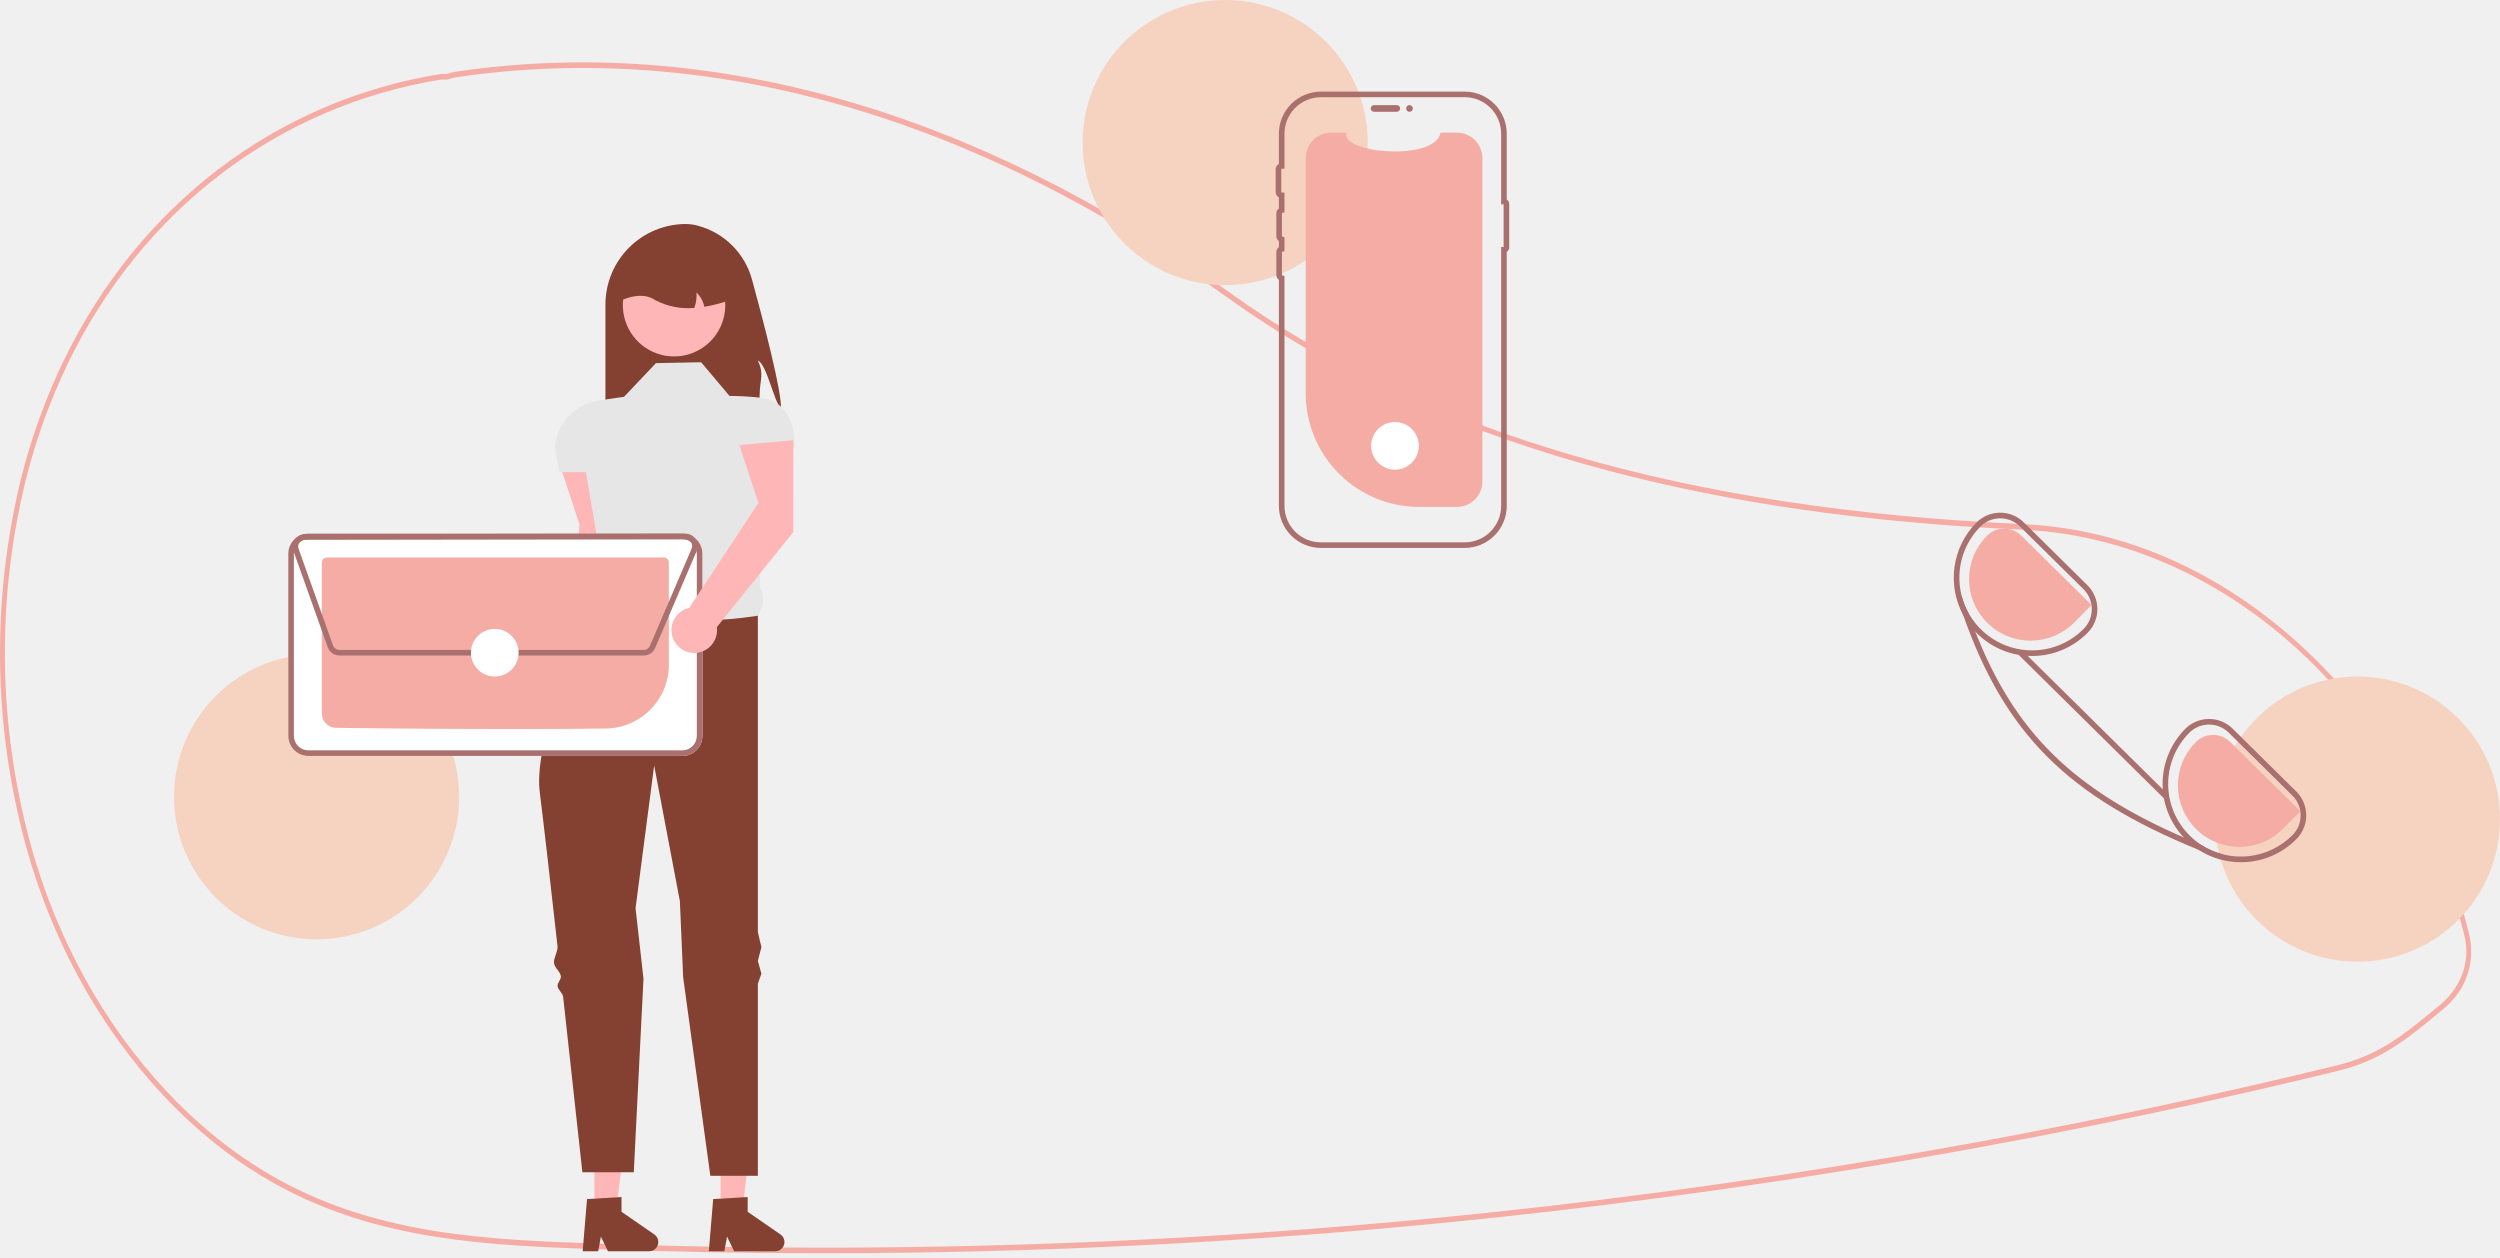
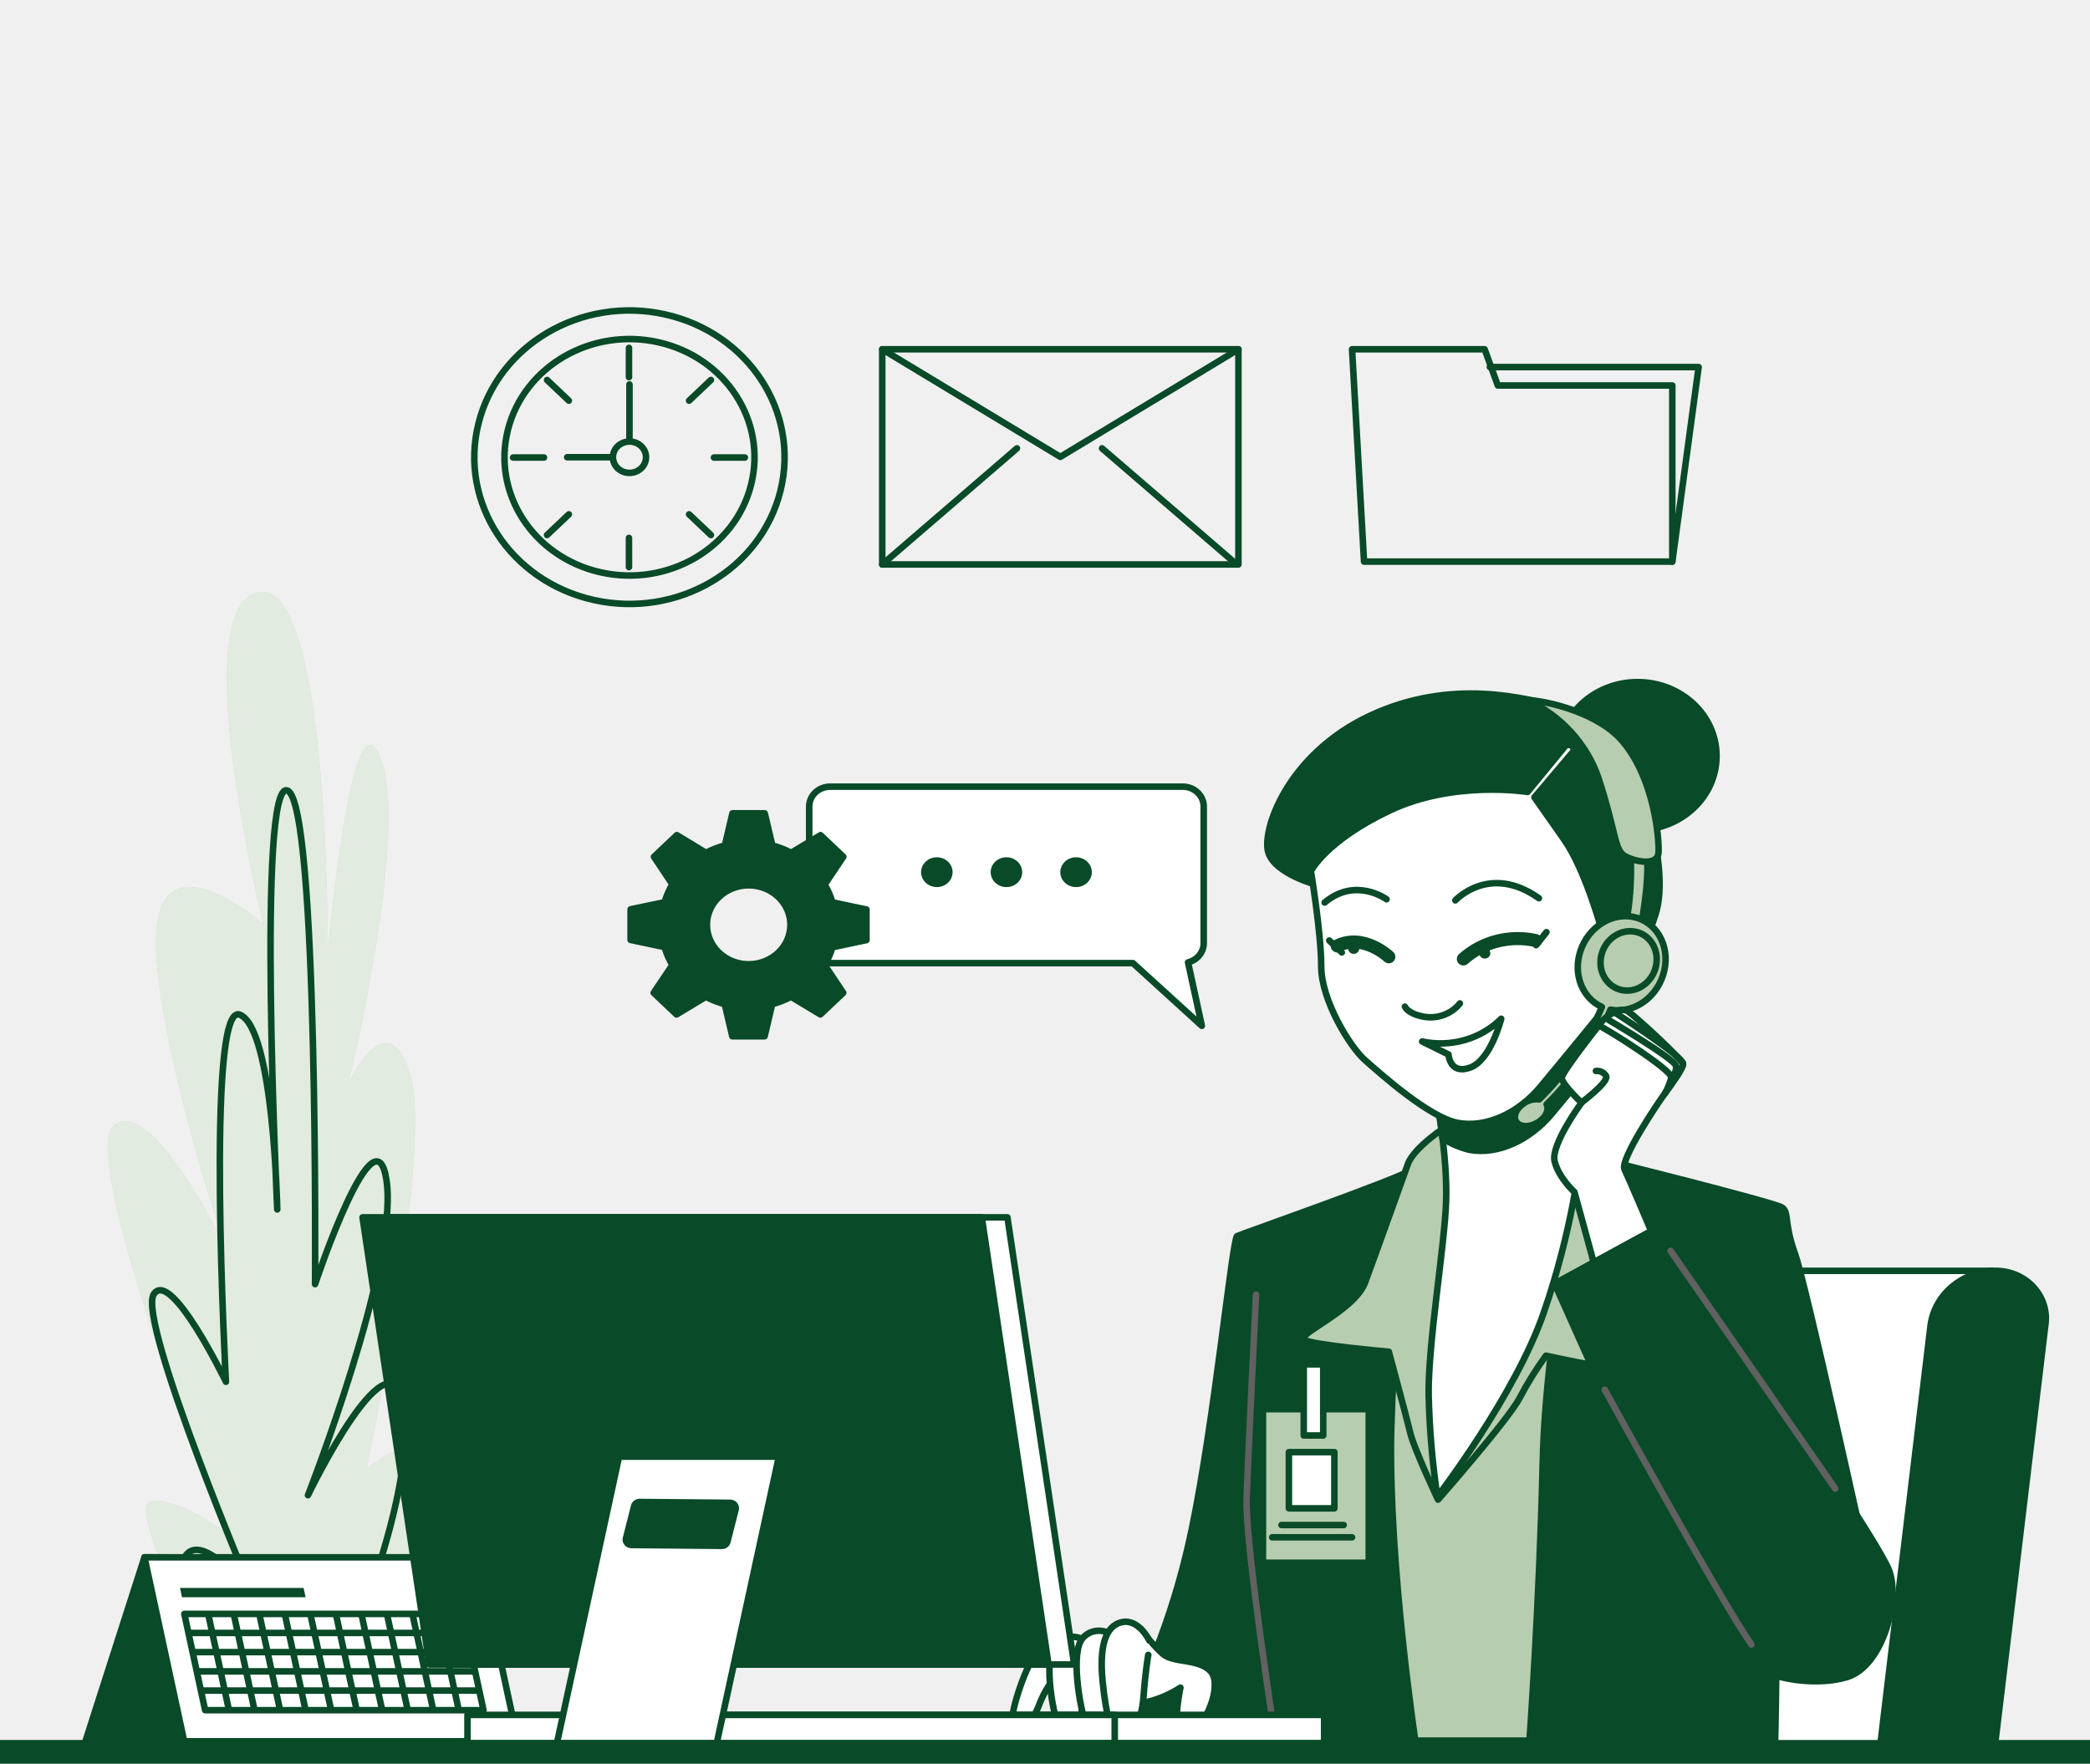
- <svg xmlns="http://www.w3.org/2000/svg" width="320" height="161" viewBox="0 0 320 161" fill="none">
-   <g clip-path="url(#clip0_1_7)">
-     <path d="M105.382 160.414C95.727 160.414 86.085 160.241 76.458 159.896C62.703 159.402 48.479 158.891 35.258 151.558C26.01 146.429 17.819 138.2 11.571 127.76C7.395 120.684 4.333 113.008 2.493 105C-0.94 90.421 -0.823 75.231 2.834 60.707C4.115 55.727 5.882 50.885 8.109 46.25C17.75 26.284 35.335 12.882 56.355 9.48C56.529 9.457 56.704 9.454 56.879 9.469C56.973 9.474 57.067 9.479 57.163 9.475L57.287 9.436C57.604 9.326 57.93 9.242 58.261 9.186C90.679 4.36 124.95 14.125 157.366 37.425C182.43 55.443 215.647 65.145 258.915 67.086L259.529 67.118C271.574 67.81 283.225 72.776 293.224 81.479C303.093 90.07 310.503 101.531 314.653 114.624C315.163 116.22 315.63 117.882 316.043 119.563C316.426 121.124 316.399 122.759 315.964 124.307C315.529 125.856 314.7 127.265 313.559 128.398V128.401L313.451 128.512C313.192 128.77 312.919 129.017 312.64 129.247L312.312 129.518C309.547 131.796 307.363 133.595 304.749 134.992C303.005 135.918 301.151 136.618 299.231 137.076C288.687 139.646 277.98 142.029 267.406 144.16C246.872 148.3 225.796 151.716 204.765 154.311C171.793 158.377 138.603 160.415 105.382 160.414ZM56.633 10.176C56.568 10.175 56.504 10.18 56.44 10.189C35.616 13.56 18.198 26.83 8.652 46.598C6.447 51.187 4.698 55.981 3.429 60.911C-0.195 75.307 -0.31 90.362 3.092 104.812C4.915 112.743 7.947 120.346 12.083 127.354C18.269 137.692 26.376 145.838 35.528 150.913C48.63 158.18 62.787 158.689 76.478 159.18C119.298 160.71 162.173 158.844 204.698 153.6C225.716 151.006 246.778 147.592 267.299 143.455C277.866 141.326 288.566 138.944 299.102 136.375C300.976 135.929 302.786 135.247 304.487 134.343C307.048 132.974 309.211 131.192 311.95 128.936L312.278 128.666C312.518 128.467 312.753 128.256 312.979 128.035L313.043 127.968C315.294 125.699 316.169 122.707 315.444 119.757V119.757C315.037 118.094 314.574 116.45 314.069 114.87C305.592 88.123 283.662 69.221 259.499 67.833L258.888 67.801C239.124 66.914 221.829 64.457 206.017 60.29C187.141 55.315 170.661 47.826 157.037 38.032C124.744 14.821 90.617 5.093 58.34 9.896C58.038 9.948 57.742 10.025 57.453 10.126L57.23 10.188C57.103 10.194 56.977 10.192 56.85 10.184C56.776 10.18 56.703 10.176 56.633 10.176Z" fill="#F5ACA4" />
-     <path d="M99.955 52.265C99.061 51.407 98.147 46.625 97.005 46.139C97.859 48.025 97.239 48.524 97.235 50.593C97.245 51.768 97.108 52.939 96.826 54.08H77.494V38.993C77.494 37.637 77.761 36.295 78.28 35.042C78.799 33.79 79.559 32.652 80.517 31.693C81.476 30.735 82.614 29.974 83.867 29.455C85.119 28.937 86.461 28.67 87.817 28.67C88.334 28.68 88.849 28.755 89.347 28.894C91.009 29.342 92.523 30.22 93.739 31.439C94.954 32.657 95.828 34.174 96.272 35.837C97.745 41.224 100.089 50.191 99.955 52.265Z" fill="#844031" />
-     <path d="M78.629 70.825L78.638 59.065L71.725 59.683L74.165 67.1L73.023 85.742C72.469 85.867 71.964 86.149 71.568 86.556C71.172 86.963 70.903 87.476 70.794 88.033C70.684 88.59 70.74 89.166 70.952 89.692C71.165 90.218 71.526 90.671 71.992 90.996C72.458 91.32 73.008 91.502 73.575 91.519C74.142 91.536 74.702 91.388 75.187 91.092C75.671 90.797 76.059 90.367 76.303 89.854C76.548 89.342 76.638 88.77 76.562 88.207L78.629 70.825Z" fill="#FFB6B6" />
-     <path d="M92.232 154.86L95.025 154.859L96.354 144.088H92.232L92.232 154.86Z" fill="#FFB6B6" />
-     <path d="M91.287 153.482L95.701 153.219V155.11L99.898 158.009C100.106 158.152 100.262 158.358 100.344 158.596C100.426 158.834 100.43 159.092 100.355 159.333C100.28 159.573 100.13 159.783 99.927 159.933C99.724 160.082 99.479 160.162 99.227 160.162H93.971L93.065 158.292L92.712 160.162H90.73L91.287 153.482Z" fill="#844031" />
-     <path d="M76.084 154.86L78.877 154.859L80.206 144.088H76.084L76.084 154.86Z" fill="#FFB6B6" />
-     <path d="M75.139 153.482L79.553 153.219V155.11L83.751 158.009C83.958 158.152 84.114 158.358 84.196 158.596C84.278 158.834 84.282 159.092 84.207 159.333C84.132 159.573 83.983 159.783 83.779 159.933C83.577 160.082 83.331 160.162 83.079 160.162H77.823L76.918 158.292L76.564 160.162H74.582L75.139 153.482Z" fill="#844031" />
-     <path d="M89.745 46.366L83.96 46.48L79.876 50.79L76.602 51.27C75.121 51.488 73.76 52.207 72.745 53.307C71.731 54.408 71.124 55.823 71.028 57.317L71.595 60.432H74.999L76.967 71.992C76.202 73.942 76.15 75.482 77.721 76.087L82.599 85.275L97.005 78.809C97.736 77.553 97.97 76.292 97.223 75.065L98.253 57.37H101.716C101.716 54.06 100.597 51.27 97.308 50.902C96.002 50.76 94.689 50.685 93.375 50.677L89.745 46.366Z" fill="#E6E6E6" />
-     <path d="M97.005 78.809C97.005 78.809 82.939 81.305 77.721 76.087C77.721 76.087 77.191 76.986 76.393 78.478C76.163 78.907 75.72 79.197 75.452 79.717C75.209 80.189 74.583 80.77 74.318 81.305C74.105 81.736 74.447 82.299 74.225 82.765C71.552 88.37 68.43 96.276 69.1 101.497C69.531 104.864 70.423 112.698 71.362 121.113C71.435 121.77 70.841 122.615 70.915 123.277C70.984 123.902 71.722 124.345 71.791 124.971C71.837 125.387 71.322 125.811 71.368 126.227C71.419 126.682 72.031 127.129 72.081 127.583C73.367 139.201 74.545 150.049 74.545 150.049H81.124L82.365 125.275L81.351 116.244L83.733 97.981L87.023 115.337L87.446 125.105L90.923 150.502H97.005V125.916L97.459 124.638L97.005 123L97.459 121.235L97.005 119.313V78.809Z" fill="#844031" />
-     <path d="M91.521 43.011C90.625 44.202 89.35 45.051 87.906 45.42C86.463 45.79 84.936 45.656 83.579 45.042C82.221 44.428 81.113 43.369 80.438 42.041C79.762 40.713 79.558 39.195 79.861 37.736C80.163 36.277 80.954 34.964 82.102 34.014C83.25 33.065 84.687 32.534 86.177 32.51C87.667 32.486 89.121 32.971 90.299 33.883C91.476 34.796 92.308 36.082 92.657 37.531C92.676 37.61 92.692 37.688 92.708 37.769C92.892 38.677 92.882 39.614 92.677 40.517C92.472 41.421 92.079 42.271 91.521 43.011Z" fill="#FFB6B6" />
-     <path d="M90.154 39.269C90.015 38.571 89.663 37.933 89.147 37.443C89.197 38.112 89.105 38.784 88.874 39.415C87.15 39.567 85.417 39.224 83.881 38.425C82.724 37.64 81.251 37.709 79.536 38.425C79.536 37.591 79.7 36.765 80.019 35.994C80.339 35.224 80.806 34.523 81.396 33.933C81.986 33.343 82.687 32.875 83.457 32.556C84.228 32.237 85.054 32.073 85.889 32.073H87.023C88.708 32.073 90.323 32.743 91.514 33.934C92.706 35.125 93.375 36.741 93.376 38.425C92.329 38.801 91.25 39.083 90.154 39.269Z" fill="#844031" />
-     <path d="M40.525 120.235C50.605 120.235 58.775 112.064 58.775 101.985C58.775 91.906 50.605 83.735 40.525 83.735C30.446 83.735 22.275 91.906 22.275 101.985C22.275 112.064 30.446 120.235 40.525 120.235Z" fill="#F6D3C1" />
-     <path d="M156.824 36.5C166.903 36.5 175.074 28.329 175.074 18.25C175.074 8.171 166.903 0 156.824 0C146.745 0 138.574 8.171 138.574 18.25C138.574 28.329 146.745 36.5 156.824 36.5Z" fill="#F6D3C1" />
-     <path d="M301.75 123.098C311.829 123.098 320 114.927 320 104.848C320 94.769 311.829 86.598 301.75 86.598C291.671 86.598 283.5 94.769 283.5 104.848C283.5 114.927 291.671 123.098 301.75 123.098Z" fill="#F6D3C1" />
-     <path d="M189.745 20.24V61.623C189.746 62.483 189.406 63.308 188.802 63.919C188.197 64.53 187.376 64.877 186.516 64.886C186.505 64.888 186.493 64.888 186.481 64.888H181.664C177.81 64.888 174.115 63.357 171.389 60.632C168.664 57.907 167.134 54.211 167.134 50.357V20.24C167.134 19.374 167.477 18.544 168.09 17.932C168.702 17.319 169.532 16.975 170.398 16.975H172.35C171.446 19.613 183.717 20.723 184.391 16.975H186.481C187.347 16.976 188.177 17.319 188.789 17.932C189.402 18.544 189.745 19.374 189.745 20.24Z" fill="#F5ACA4" />
-     <path d="M175.452 13.881C175.452 13.768 175.497 13.659 175.578 13.579C175.658 13.498 175.767 13.453 175.88 13.453H178.789C178.903 13.453 179.011 13.499 179.091 13.579C179.171 13.659 179.216 13.768 179.216 13.881C179.216 13.994 179.171 14.103 179.091 14.183C179.011 14.263 178.903 14.309 178.789 14.309H175.88C175.767 14.309 175.658 14.264 175.578 14.183C175.497 14.103 175.452 13.994 175.452 13.881Z" fill="#A9706E" />
-     <path d="M187.48 70.137H169.081C167.654 70.135 166.285 69.568 165.276 68.558C164.267 67.549 163.699 66.18 163.697 64.753V35.825C163.596 35.752 163.514 35.656 163.457 35.546C163.401 35.435 163.371 35.312 163.371 35.188V32.279C163.371 32.154 163.401 32.032 163.457 31.921C163.514 31.81 163.596 31.715 163.697 31.642V30.861C163.596 30.789 163.514 30.693 163.457 30.583C163.401 30.472 163.371 30.349 163.371 30.225V27.316C163.371 27.191 163.401 27.069 163.457 26.958C163.514 26.847 163.596 26.752 163.697 26.679V25.268C163.573 25.201 163.468 25.101 163.396 24.98C163.323 24.858 163.285 24.719 163.286 24.577V21.668C163.285 21.526 163.323 21.387 163.396 21.266C163.468 21.144 163.573 21.044 163.697 20.977V17.11C163.699 15.683 164.267 14.314 165.276 13.305C166.285 12.296 167.654 11.728 169.081 11.726H187.48C188.908 11.728 190.276 12.296 191.286 13.305C192.295 14.314 192.863 15.683 192.864 17.11V25.54C192.961 25.6 193.041 25.685 193.097 25.785C193.152 25.885 193.181 25.997 193.181 26.111V31.659C193.181 31.773 193.152 31.886 193.097 31.986C193.041 32.086 192.961 32.17 192.864 32.231V64.753C192.863 66.18 192.295 67.549 191.286 68.558C190.276 69.568 188.908 70.135 187.48 70.137ZM169.081 12.442C167.844 12.443 166.657 12.935 165.782 13.811C164.907 14.686 164.414 15.873 164.413 17.11V21.586L164.069 21.599C164.051 21.6 164.034 21.607 164.021 21.62C164.009 21.633 164.002 21.65 164.001 21.668V24.577C164.002 24.595 164.009 24.612 164.021 24.625C164.034 24.638 164.051 24.645 164.069 24.646L164.413 24.659V27.182L164.141 27.249C164.126 27.252 164.112 27.261 164.102 27.273C164.093 27.285 164.087 27.3 164.087 27.316V30.225C164.087 30.241 164.093 30.256 164.102 30.268C164.112 30.28 164.126 30.288 164.141 30.292L164.413 30.359V32.145L164.141 32.212C164.126 32.215 164.112 32.224 164.102 32.236C164.093 32.248 164.087 32.263 164.087 32.279V35.188C164.087 35.204 164.093 35.219 164.102 35.231C164.112 35.243 164.126 35.251 164.141 35.255L164.413 35.322V64.753C164.414 65.991 164.907 67.177 165.782 68.052C166.657 68.928 167.844 69.42 169.081 69.421H187.48C188.718 69.42 189.905 68.928 190.78 68.052C191.655 67.177 192.147 65.991 192.149 64.753V31.618H192.466V26.152H192.149V17.11C192.147 15.873 191.655 14.686 190.78 13.811C189.905 12.936 188.718 12.443 187.48 12.442L169.081 12.442Z" fill="#A9706E" />
-     <path d="M180.415 14.309C180.652 14.309 180.843 14.117 180.843 13.881C180.843 13.645 180.652 13.453 180.415 13.453C180.179 13.453 179.987 13.645 179.987 13.881C179.987 14.117 180.179 14.309 180.415 14.309Z" fill="#A9706E" />
-     <path d="M87.342 96.761H39.468C38.788 96.76 38.136 96.489 37.655 96.008C37.175 95.528 36.904 94.876 36.902 94.196V70.869C36.904 70.189 37.174 69.537 37.655 69.057C38.136 68.576 38.787 68.305 39.467 68.303H87.342C88.022 68.305 88.673 68.576 89.154 69.056C89.635 69.537 89.906 70.189 89.907 70.868V94.196C89.906 94.876 89.635 95.527 89.154 96.008C88.674 96.489 88.022 96.76 87.342 96.761Z" fill="white" />
-     <path d="M87.342 96.761H39.468C38.788 96.76 38.136 96.489 37.655 96.008C37.175 95.528 36.904 94.876 36.902 94.196V70.869C36.904 70.189 37.174 69.537 37.655 69.057C38.136 68.576 38.787 68.305 39.467 68.303H87.342C88.022 68.305 88.673 68.576 89.154 69.056C89.635 69.537 89.906 70.189 89.907 70.868V94.196C89.906 94.876 89.635 95.527 89.154 96.008C88.674 96.489 88.022 96.76 87.342 96.761ZM39.468 69.019C38.977 69.02 38.507 69.216 38.161 69.562C37.814 69.909 37.619 70.379 37.617 70.869V94.196C37.619 94.686 37.814 95.156 38.161 95.502C38.508 95.849 38.978 96.044 39.468 96.046H87.341C87.832 96.044 88.302 95.849 88.648 95.502C88.995 95.156 89.191 94.686 89.192 94.195V70.869C89.19 70.379 88.995 69.909 88.648 69.562C88.302 69.216 87.832 69.02 87.341 69.019L39.468 69.019Z" fill="#A9706E" />
-     <path d="M65.971 93.314C56.529 93.314 46.683 93.224 43.01 93.165C42.527 93.155 42.066 92.957 41.727 92.612C41.389 92.268 41.198 91.804 41.196 91.321V72.011C41.196 71.838 41.265 71.672 41.387 71.549C41.509 71.427 41.675 71.358 41.848 71.357H84.96C85.133 71.357 85.299 71.426 85.421 71.548C85.544 71.67 85.613 71.836 85.613 72.009V85.111C85.605 87.249 84.759 89.299 83.257 90.821C81.755 92.344 79.716 93.216 77.577 93.252C74.154 93.297 70.1 93.314 65.971 93.314Z" fill="#F5ACA4" />
-     <path d="M82.4 83.907H43.446C43.12 83.906 42.802 83.805 42.535 83.617C42.269 83.429 42.066 83.163 41.956 82.856L37.547 70.487C37.462 70.249 37.435 69.993 37.47 69.742C37.504 69.491 37.598 69.252 37.744 69.045C37.889 68.838 38.083 68.669 38.307 68.552C38.532 68.435 38.781 68.374 39.035 68.373L87.727 68.306C87.959 68.305 88.187 68.356 88.397 68.454C88.607 68.551 88.793 68.694 88.941 68.871C89.09 69.049 89.198 69.256 89.258 69.48C89.318 69.704 89.328 69.938 89.287 70.165L89.325 70.181L89.185 70.508L89.183 70.511L83.853 82.948C83.732 83.233 83.529 83.475 83.271 83.646C83.013 83.816 82.71 83.907 82.4 83.907ZM87.729 69.021L39.036 69.089C38.897 69.089 38.761 69.123 38.638 69.187C38.515 69.251 38.409 69.344 38.329 69.457C38.249 69.57 38.197 69.701 38.179 69.839C38.16 69.976 38.174 70.116 38.221 70.247L42.63 82.616C42.691 82.784 42.801 82.929 42.947 83.032C43.094 83.135 43.268 83.191 43.447 83.191H82.4C82.57 83.191 82.736 83.142 82.877 83.048C83.018 82.955 83.129 82.822 83.195 82.666L88.526 70.229C88.582 70.097 88.605 69.953 88.592 69.811C88.58 69.668 88.532 69.53 88.453 69.411C88.374 69.291 88.266 69.193 88.14 69.125C88.014 69.057 87.873 69.021 87.729 69.021Z" fill="#A9706E" />
-     <path d="M63.332 86.599C65.017 86.599 66.382 85.234 66.382 83.549C66.382 81.864 65.017 80.499 63.332 80.499C61.647 80.499 60.282 81.864 60.282 83.549C60.282 85.234 61.647 86.599 63.332 86.599Z" fill="white" />
-     <path d="M178.557 60.119C180.242 60.119 181.607 58.753 181.607 57.069C181.607 55.384 180.242 54.019 178.557 54.019C176.873 54.019 175.507 55.384 175.507 57.069C175.507 58.753 176.873 60.119 178.557 60.119Z" fill="white" />
-     <path d="M293.924 101.312L285.776 93.268C285.379 92.873 284.909 92.561 284.391 92.348C283.873 92.136 283.319 92.028 282.759 92.03H282.731C282.167 92.031 281.609 92.145 281.089 92.364C280.57 92.582 280.099 92.902 279.703 93.304C277.881 95.148 276.845 97.626 276.813 100.218C276.78 102.81 277.753 105.313 279.528 107.202C279.614 107.295 279.703 107.385 279.793 107.474C280.288 107.967 280.835 108.405 281.425 108.78C283.035 109.821 284.914 110.372 286.832 110.366H286.892C288.209 110.361 289.511 110.096 290.724 109.585C291.937 109.074 293.037 108.327 293.96 107.388C294.759 106.577 295.205 105.482 295.198 104.343C295.191 103.204 294.733 102.114 293.924 101.312ZM293.452 106.884C291.939 108.408 289.947 109.364 287.812 109.591C285.676 109.817 283.528 109.301 281.729 108.129C281.214 107.789 280.734 107.399 280.294 106.966C278.538 105.232 277.543 102.872 277.528 100.404C277.512 97.937 278.478 95.564 280.212 93.808C280.541 93.472 280.934 93.206 281.368 93.023C281.802 92.841 282.267 92.746 282.738 92.746H282.759C283.225 92.744 283.687 92.834 284.118 93.011C284.549 93.188 284.941 93.448 285.271 93.776L293.419 101.824C294.094 102.491 294.476 103.399 294.482 104.347C294.488 105.296 294.118 106.208 293.452 106.884Z" fill="#A9706E" />
-     <path d="M267.19 74.911L259.042 66.863C258.24 66.067 257.155 65.622 256.025 65.625H256C255.435 65.627 254.877 65.741 254.357 65.96C253.836 66.18 253.365 66.5 252.969 66.902C251.463 68.432 250.486 70.404 250.182 72.529C249.878 74.654 250.263 76.82 251.28 78.711L251.284 78.715C251.703 79.488 252.224 80.201 252.833 80.837C252.901 80.915 252.98 80.994 253.058 81.073C254.93 82.93 257.461 83.97 260.097 83.964H260.162C261.478 83.959 262.78 83.692 263.994 83.181C265.207 82.669 266.306 81.922 267.229 80.983C267.625 80.582 267.938 80.106 268.151 79.584C268.363 79.062 268.471 78.503 268.467 77.939C268.463 77.375 268.349 76.817 268.13 76.298C267.91 75.778 267.591 75.307 267.19 74.911ZM266.717 80.482C265.861 81.354 264.84 82.047 263.714 82.521C262.589 82.996 261.38 83.243 260.158 83.248H260.097C258.262 83.248 256.469 82.704 254.942 81.687C253.415 80.669 252.223 79.223 251.515 77.53C250.808 75.837 250.618 73.972 250.967 72.171C251.317 70.37 252.191 68.712 253.481 67.407C254.148 66.732 255.055 66.35 256.004 66.344C256.953 66.338 257.865 66.709 258.541 67.374L266.689 75.419C267.363 76.087 267.744 76.995 267.75 77.945C267.755 78.894 267.384 79.806 266.717 80.482Z" fill="#A9706E" />
-     <path d="M294.445 103.841L285.462 94.969C284.873 94.389 284.078 94.066 283.251 94.071C282.424 94.076 281.632 94.409 281.051 94.996C280.323 95.732 279.747 96.603 279.356 97.561C278.965 98.519 278.767 99.545 278.773 100.579C278.779 101.614 278.989 102.637 279.39 103.591C279.792 104.544 280.377 105.409 281.114 106.136C281.85 106.863 282.722 107.438 283.68 107.827C284.638 108.217 285.664 108.414 286.699 108.407C287.733 108.4 288.756 108.189 289.709 107.787C290.662 107.384 291.527 106.798 292.253 106.061L294.445 103.841Z" fill="#F5ACA4" />
-     <path d="M267.712 77.438L258.729 68.566C258.14 67.986 257.345 67.662 256.518 67.668C255.691 67.673 254.9 68.006 254.318 68.594C253.59 69.329 253.014 70.2 252.623 71.158C252.233 72.116 252.035 73.142 252.04 74.176C252.046 75.211 252.256 76.234 252.658 77.188C253.059 78.141 253.645 79.006 254.381 79.733C255.117 80.46 255.989 81.035 256.947 81.424C257.906 81.814 258.931 82.011 259.966 82.004C261.001 81.997 262.024 81.786 262.977 81.384C263.93 80.981 264.794 80.394 265.52 79.658L267.712 77.438Z" fill="#F5ACA4" />
-     <path d="M284.574 109.367L284.359 109.933C283.35 109.55 282.372 109.166 281.425 108.78C264.649 101.935 256.64 93.923 251.284 78.715L251.28 78.711C251.026 77.995 250.779 77.263 250.539 76.514L251.105 76.331C251.294 77.052 251.57 77.746 251.928 78.4C252.221 79.233 252.523 80.046 252.833 80.837C257.868 93.672 265.293 101.008 279.528 107.202C280.244 107.514 280.977 107.823 281.729 108.129C282.601 108.698 283.563 109.116 284.574 109.367Z" fill="#A9706E" />
-     <path d="M258.892 83.313L258.389 83.822L276.975 102.179L277.478 101.669L258.892 83.313Z" fill="#A9706E" />
-     <path d="M101.543 68.103L101.553 56.343L94.64 56.961L97.079 64.377L88.224 77.802C87.67 77.926 87.165 78.209 86.769 78.615C86.373 79.022 86.104 79.535 85.995 80.092C85.885 80.649 85.94 81.225 86.153 81.752C86.366 82.278 86.727 82.731 87.193 83.055C87.659 83.379 88.209 83.561 88.776 83.578C89.343 83.596 89.903 83.447 90.388 83.152C90.872 82.856 91.26 82.426 91.504 81.914C91.748 81.401 91.838 80.829 91.763 80.267L101.543 68.103Z" fill="#FFB6B6" />
+ <svg xmlns="http://www.w3.org/2000/svg" width="320" height="270" viewBox="0 0 320 270" fill="none">
+   <g clip-path="url(#clip0_7_2)">
+     <path d="M36.215 265.215C36.215 265.215 19.187 230.91 22.885 229.922C26.584 228.934 34.338 234.395 34.338 234.395C34.338 234.395 11.584 176.722 17.475 172.249C23.366 167.776 34.365 190.669 34.365 190.669C34.365 190.669 22.617 155.344 23.999 141.904C25.381 128.464 40.305 141.41 40.305 141.41C40.305 141.41 28.35 93.184 39.452 90.694C50.554 88.204 50.183 145.877 50.183 145.877C50.183 145.877 53.827 104.608 58.274 116.046C62.722 127.483 53.373 165.76 53.373 165.76C53.373 165.76 59.47 152.834 62.859 164.765C66.249 176.696 56.123 224.922 56.123 224.922C56.123 224.922 64.729 216.97 65.534 226.912C66.338 236.853 47.715 267.679 47.715 267.679L37.177 268.694L36.215 265.215Z" fill="#B7CDAF" />
+     <path opacity="0.6" d="M36.215 265.215C36.215 265.215 19.187 230.91 22.885 229.922C26.584 228.934 34.338 234.395 34.338 234.395C34.338 234.395 11.584 176.722 17.475 172.249C23.366 167.776 34.365 190.669 34.365 190.669C34.365 190.669 22.617 155.344 23.999 141.904C25.381 128.464 40.305 141.41 40.305 141.41C40.305 141.41 28.35 93.184 39.452 90.694C50.554 88.204 50.183 145.877 50.183 145.877C50.183 145.877 53.827 104.608 58.274 116.046C62.722 127.483 53.373 165.76 53.373 165.76C53.373 165.76 59.47 152.834 62.859 164.765C66.249 176.696 56.123 224.922 56.123 224.922C56.123 224.922 64.729 216.97 65.534 226.912C66.338 236.853 47.715 267.679 47.715 267.679L37.177 268.694L36.215 265.215Z" fill="white" />
+     <path d="M39.845 266.743C39.845 266.743 25.656 242.881 28.282 238.401C30.908 233.921 38.793 244.37 38.793 244.37C38.793 244.37 20.92 202.107 23.553 198.134C26.185 194.161 34.593 211.561 34.593 211.561C34.593 211.561 31.451 153.361 36.689 155.344C41.928 157.327 42.45 185.175 42.45 185.175C42.45 185.175 39.302 119.056 44.031 121.046C48.761 123.036 48.238 196.612 48.238 196.612C48.238 196.612 57.697 168.27 59.237 181.196C60.777 194.122 47.152 228.928 47.152 228.928C47.152 228.928 60.323 201.58 61.925 216.028C63.527 230.475 51.387 257.263 51.387 257.263C51.387 257.263 56.116 246.327 56.116 252.289C56.116 258.252 52.438 265.716 52.438 265.716" stroke="#094A28" stroke-linecap="round" stroke-linejoin="round" />
+     <path d="M22.121 238.433L13.067 266.652H37.588L46.916 238.583L22.121 238.433Z" fill="#094A28" stroke="#094A28" stroke-linecap="round" stroke-linejoin="round" />
+     <path d="M79.295 266.606H28.198L22.121 238.433H73.218L79.295 266.606Z" fill="white" stroke="#094A28" stroke-linecap="round" stroke-linejoin="round" />
+     <path d="M74.029 261.84H31.408L28.225 247.1H70.846L74.029 261.84Z" stroke="#094A28" stroke-linecap="round" stroke-linejoin="round" />
+     <path d="M31.889 247.158L35.044 261.775" stroke="#094A28" stroke-linecap="round" stroke-linejoin="round" />
+     <path d="M35.8 247.158L38.955 261.775" stroke="#094A28" stroke-linecap="round" stroke-linejoin="round" />
+     <path d="M39.712 247.158L42.867 261.775" stroke="#094A28" stroke-linecap="round" stroke-linejoin="round" />
+     <path d="M43.617 247.158L46.773 261.775" stroke="#094A28" stroke-linecap="round" stroke-linejoin="round" />
+     <path d="M47.528 247.158L50.684 261.775" stroke="#094A28" stroke-linecap="round" stroke-linejoin="round" />
+     <path d="M51.44 247.158L54.596 261.775" stroke="#094A28" stroke-linecap="round" stroke-linejoin="round" />
+     <path d="M55.344 247.158L58.5 261.775" stroke="#094A28" stroke-linecap="round" stroke-linejoin="round" />
+     <path d="M59.255 247.158L62.411 261.775" stroke="#094A28" stroke-linecap="round" stroke-linejoin="round" />
+     <path d="M63.161 247.158L66.316 261.775" stroke="#094A28" stroke-linecap="round" stroke-linejoin="round" />
+     <path d="M67.072 247.158L70.227 261.775" stroke="#094A28" stroke-linecap="round" stroke-linejoin="round" />
+     <path d="M28.953 250.013H71.334" stroke="#094A28" stroke-linecap="round" stroke-linejoin="round" />
+     <path d="M29.587 252.952H71.967" stroke="#094A28" stroke-linecap="round" stroke-linejoin="round" />
+     <path d="M30.225 255.898H72.599" stroke="#094A28" stroke-linecap="round" stroke-linejoin="round" />
+     <path d="M30.858 258.837H73.238" stroke="#094A28" stroke-linecap="round" stroke-linejoin="round" />
+     <path d="M46.793 244.552H27.868L27.565 243.122H46.483L46.793 244.552Z" fill="#094A28" />
+     <path d="M305.05 194.571H243.414C240.514 194.636 237.734 195.679 235.576 197.513C233.418 199.347 232.024 201.85 231.646 204.571L224.084 267.79H296.264L305.05 194.571Z" fill="white" stroke="#094A28" stroke-linecap="round" stroke-linejoin="round" />
+     <path d="M305.372 194.571C302.962 194.625 300.652 195.492 298.859 197.016C297.066 198.54 295.909 200.62 295.596 202.881L287.821 267.79H305.379L313.16 202.881C313.321 201.834 313.238 200.767 312.917 199.754C312.597 198.742 312.047 197.807 311.305 197.016C310.564 196.225 309.648 195.596 308.624 195.174C307.599 194.752 306.489 194.546 305.372 194.571V194.571Z" fill="#094A28" stroke="#094A28" stroke-linecap="round" stroke-linejoin="round" />
+     <path d="M223.445 175.578C219.113 178.504 214.431 180.935 209.497 182.822C200.745 186.268 197.226 187.308 197.226 187.308L199.652 266.503H263.185C263.185 266.503 255.039 216.847 255.039 200.182C255.039 183.517 255.768 180.266 255.768 180.266L234.87 175.208L223.445 175.578Z" fill="#B7CDAF" stroke="#094A28" stroke-linecap="round" stroke-linejoin="round" />
+     <path d="M216.514 178.914C214.533 192.364 213.358 205.91 212.994 219.486C212.63 239.831 216.761 266.951 216.761 266.951H170.215C176.004 256.595 180.143 245.486 182.5 233.986C185.937 217.516 188.687 189.597 189.415 189.252C190.144 188.907 214.816 180.266 216.514 178.914Z" fill="#094A28" stroke="#094A28" stroke-linecap="round" stroke-linejoin="round" />
+     <path d="M195.376 266.958C195.376 266.958 190.632 236.613 190.873 229.487C191.114 222.361 192.31 198.225 192.31 198.225" stroke="#616161" stroke-linecap="round" stroke-linejoin="round" />
+     <path d="M242.644 176.846C242.644 176.846 236.691 202.705 236.203 223.973C235.715 245.241 234.141 267.075 234.141 267.075H271.778C271.778 267.075 272.266 247.647 271.778 240.982C271.289 234.318 271.29 235.696 271.29 235.696L285.877 239.259C285.877 239.259 276.514 196.613 274.816 191.905C273.118 187.198 273.964 185.696 272.871 184.889C271.778 184.083 242.644 176.846 242.644 176.846Z" fill="#094A28" stroke="#094A28" stroke-linecap="round" stroke-linejoin="round" />
+     <path d="M174.664 249.377C175.645 250.799 176.799 252.109 178.101 253.278C179.772 254.63 183.353 253.928 185.257 255.775C187.161 257.621 185.079 263.258 182.673 265.229C178.548 268.59 180.734 258.388 180.734 258.388C179.28 259.331 177.673 260.045 175.977 260.502C173.64 261.009 167.625 259.279 165.61 259.201C163.596 259.123 160.798 258.759 159.726 256.639C158.654 254.52 165.308 251.964 168.264 250.95C170.352 250.272 172.491 249.746 174.664 249.377Z" fill="white" stroke="#094A28" stroke-linecap="round" stroke-linejoin="round" />
+     <path d="M161.933 252.367C161.297 252.207 160.626 252.226 160.001 252.423C159.377 252.619 158.827 252.984 158.42 253.473C157.045 255.183 154.295 262.907 155.1 264.396C155.904 265.885 157.987 263.798 158.977 261.347C159.399 260.165 159.962 259.033 160.654 257.972C160.654 257.972 161.74 258.473 162.503 257.133C163.266 255.794 164.036 253.785 161.933 252.367Z" fill="white" stroke="#094A28" stroke-linecap="round" stroke-linejoin="round" />
+     <path d="M165.823 251.021C165.157 250.659 164.379 250.526 163.621 250.644C162.862 250.763 162.171 251.126 161.664 251.672C159.732 253.622 161.059 261.821 162.083 264.331C163.107 266.841 165.046 266.529 165.335 264.981C165.623 263.434 165.953 255.716 166.057 253.928C166.142 252.953 166.063 251.972 165.823 251.021V251.021Z" fill="white" stroke="#094A28" stroke-linecap="round" stroke-linejoin="round" />
+     <path d="M169.948 250.137C169.291 249.746 168.504 249.596 167.738 249.716C166.972 249.835 166.278 250.217 165.789 250.787C163.871 252.849 165.287 261.522 166.339 264.188C167.391 266.854 169.329 266.542 169.604 264.884C169.879 263.226 170.127 255.079 170.209 253.18C170.279 252.159 170.191 251.134 169.948 250.137V250.137Z" fill="white" stroke="#094A28" stroke-linecap="round" stroke-linejoin="round" />
+     <path d="M175.983 251.191C175.983 251.191 174.381 247.803 171.769 248.362C169.157 248.922 168.332 252.264 168.813 257.335C169.295 262.407 170.298 266.438 171.756 266.581C173.213 266.724 174.801 263.662 175.09 259.702C175.378 255.742 175.811 253.375 175.811 253.375" fill="white" />
+     <path d="M175.983 251.191C175.983 251.191 174.381 247.803 171.769 248.362C169.157 248.922 168.332 252.264 168.813 257.335C169.295 262.407 170.298 266.438 171.756 266.581C173.213 266.724 174.801 263.662 175.09 259.702C175.378 255.742 175.811 253.375 175.811 253.375" stroke="#094A28" stroke-linecap="round" stroke-linejoin="round" />
+     <path d="M209.572 215.748H193.369V239.272H209.572V215.748Z" fill="#B7CDAF" stroke="#094A28" stroke-linecap="round" stroke-linejoin="round" />
+     <path d="M202.601 208.895H199.618V219.779H202.601V208.895Z" fill="white" stroke="#094A28" stroke-linecap="round" stroke-linejoin="round" />
+     <path d="M204.306 222.335H197.342V230.937H204.306V222.335Z" fill="white" stroke="#094A28" stroke-linecap="round" stroke-linejoin="round" />
+     <path d="M196.208 233.492H205.729" stroke="#094A28" stroke-linecap="round" stroke-linejoin="round" />
+     <path d="M194.785 235.371H207.008" stroke="#094A28" stroke-linecap="round" stroke-linejoin="round" />
+     <path d="M221.746 172.249C221.746 172.249 216.514 175.578 215.559 178.224C214.603 180.871 210.575 192.132 208.994 196.385C207.413 200.637 198.421 204.317 199.638 205.123C200.855 205.93 212.644 206.957 212.644 206.957C212.644 206.957 215.318 216.846 215.923 219.376C216.528 221.905 220.178 229.603 220.178 229.603C220.178 229.603 230.992 217.302 232.697 213.999C233.868 211.765 235.207 209.614 236.704 207.562C236.704 207.562 241.324 208.595 244.266 209.057C247.208 209.519 255.203 210.201 254.839 208.94C254.474 207.679 250.467 202.158 248.886 196.755C247.304 191.352 248.274 179.512 246.335 174.915C244.397 170.318 240.148 169.629 238.677 169.284C237.206 168.94 223.932 170.292 221.746 172.249Z" fill="#B7CDAF" stroke="#094A28" stroke-linecap="round" stroke-linejoin="round" />
+     <path d="M220.042 168.686C220.042 168.686 221.623 177.074 221.417 183.855C221.21 190.637 218.619 205.813 218.742 213.628C218.866 218.82 219.311 224 220.076 229.142C220.076 229.142 231.989 213.628 236.361 200.982C240.733 188.335 241.95 177.535 241.95 176.729C241.95 175.923 242.191 157.191 242.191 157.191C242.191 157.191 229.521 169.72 220.042 168.686Z" fill="white" stroke="#094A28" stroke-linecap="round" stroke-linejoin="round" />
+     <path d="M242.06 165.143C242.108 160.929 242.156 157.191 242.156 157.191C242.156 157.191 229.521 169.72 220.041 168.686C220.041 168.686 220.488 171.046 220.866 174.278C222.106 175.081 223.482 175.677 224.936 176.04C229.321 176.872 234.237 174.551 237.571 170.565C238.801 169.096 240.43 167.093 242.06 165.143Z" fill="#094A28" stroke="#094A28" stroke-linecap="round" stroke-linejoin="round" />
+     <path d="M250.728 127.073C257.406 127.073 262.82 122.005 262.82 115.753C262.82 109.501 257.406 104.433 250.728 104.433C244.05 104.433 238.636 109.501 238.636 115.753C238.636 122.005 244.05 127.073 250.728 127.073Z" fill="#094A28" stroke="#094A28" stroke-linecap="round" stroke-linejoin="round" />
+     <path d="M201.762 135.532C201.762 135.532 195.273 133.868 194.2 130.552C193.128 127.236 197.012 115.597 209.647 109.635C222.282 103.672 233.872 106.976 238.959 108.302C244.046 109.628 247.738 112.125 251.072 120.922C254.406 129.72 254.577 136.527 253.526 139.843C252.9 141.826 252.138 143.768 251.243 145.656C251.243 145.656 244.754 146.306 242.994 143.829C241.234 141.352 241.942 128.874 234.394 125.903C226.846 122.932 212.458 124.603 208.959 127.561C205.46 130.519 201.762 135.532 201.762 135.532Z" fill="#094A28" stroke="#094A28" stroke-linecap="round" stroke-linejoin="round" />
+     <path d="M200.712 133.374C200.712 133.374 202.293 142.834 202.293 147.978C202.293 153.121 206.679 160.266 208.961 162.282C211.243 164.298 218.791 171.079 223.177 171.912C227.563 172.744 232.478 170.416 235.812 166.43C239.146 162.445 245.642 154.48 245.642 154.48C247.091 154.632 248.55 154.301 249.768 153.544C250.985 152.786 251.885 151.65 252.31 150.331C254.07 145.513 253.19 140.039 250.207 139.375C247.223 138.712 245.12 142.028 245.12 142.028C245.12 142.028 242.659 133.068 239.503 128.582L234.939 122.08L240.761 115.194C240.825 115.12 240.872 115.033 240.899 114.941C240.926 114.848 240.932 114.751 240.918 114.656C240.904 114.561 240.869 114.47 240.816 114.388C240.763 114.306 240.693 114.235 240.61 114.18V114.18C240.454 114.074 240.26 114.029 240.069 114.054C239.878 114.08 239.705 114.174 239.586 114.317L233.887 121.254C233.887 121.254 222.654 119.427 212.824 124.076C202.994 128.725 200.712 133.374 200.712 133.374Z" fill="white" stroke="#094A28" stroke-linecap="round" stroke-linejoin="round" />
+     <path d="M236.774 142.717L235.193 144.713" stroke="#094A28" stroke-linecap="round" stroke-linejoin="round" />
+     <path d="M215.105 154.122C215.105 154.122 215.455 155.117 217.737 155.617C218.802 155.852 219.916 155.788 220.944 155.435C221.971 155.082 222.868 154.454 223.526 153.628" stroke="#094A28" stroke-linecap="round" stroke-linejoin="round" />
+     <path d="M217.746 159.46C219.91 159.922 222.164 159.843 224.286 159.232C226.408 158.621 228.326 157.499 229.851 155.975C229.851 155.975 228.277 162.282 225.115 163.446C221.953 164.609 221.781 161.449 221.781 161.449L217.746 159.46Z" stroke="#094A28" stroke-linecap="round" stroke-linejoin="round" />
+     <path d="M224.056 146.82C225.511 145.525 227.281 144.59 229.209 144.097C231.137 143.605 233.165 143.571 235.11 143.998" stroke="#094A28" stroke-width="2" stroke-linecap="round" stroke-linejoin="round" />
+     <path d="M212.644 146.489C212.644 146.489 208.788 142.834 204.746 144.824" stroke="#094A28" stroke-width="2" stroke-linecap="round" stroke-linejoin="round" />
+     <path d="M203.522 143.998L205.447 145.825" stroke="#094A28" stroke-linecap="round" stroke-linejoin="round" />
+     <path d="M222.825 137.854C222.825 137.854 228.057 132.151 235.618 137.522" stroke="#094A28" stroke-linecap="round" stroke-linejoin="round" />
+     <path d="M212.295 137.684C212.295 137.684 207.558 134.199 202.815 138.185" stroke="#094A28" stroke-linecap="round" stroke-linejoin="round" />
+     <path d="M228.188 145.929C228.194 146.091 228.149 146.252 228.058 146.389C227.967 146.526 227.835 146.635 227.678 146.7C227.52 146.765 227.346 146.783 227.178 146.753C227.009 146.723 226.854 146.646 226.733 146.531C226.612 146.417 226.53 146.27 226.498 146.111C226.466 145.951 226.486 145.787 226.555 145.638C226.624 145.489 226.738 145.364 226.883 145.278C227.029 145.192 227.198 145.149 227.37 145.156C227.584 145.164 227.787 145.248 227.939 145.391C228.09 145.534 228.179 145.727 228.188 145.929V145.929Z" fill="#094A28" />
+     <path d="M208.121 145.234C208.122 145.393 208.073 145.55 207.981 145.683C207.888 145.817 207.755 145.921 207.6 145.983C207.444 146.045 207.272 146.062 207.106 146.032C206.941 146.001 206.788 145.925 206.668 145.813C206.548 145.7 206.467 145.556 206.433 145.4C206.4 145.243 206.416 145.081 206.48 144.933C206.545 144.785 206.654 144.659 206.794 144.57C206.935 144.481 207.1 144.434 207.269 144.434C207.493 144.434 207.709 144.518 207.869 144.668C208.029 144.818 208.119 145.021 208.121 145.234Z" fill="#094A28" />
+     <path d="M249.595 129.044C249.595 129.044 250.2 136.515 248.743 142.145L251.053 142.835C251.053 142.835 252.874 134.213 252.022 129.388L249.595 129.044Z" fill="#B7CDAF" stroke="#094A28" stroke-linecap="round" stroke-linejoin="round" />
+     <path d="M233.892 107.19C236.434 108.39 238.698 110.054 240.556 112.086C242.413 114.118 243.826 116.479 244.713 119.031C247.504 127.535 247.139 130.182 248.837 131.098C250.535 132.015 253.821 132.594 253.938 130.526C254.055 128.459 253.299 119.232 248.439 113.51C244.795 109.154 236.931 107.307 233.892 107.19Z" fill="#B7CDAF" stroke="#094A28" stroke-linecap="round" stroke-linejoin="round" />
+     <path d="M250.557 140.5C247.057 139.486 243.215 141.8 241.964 145.643C240.809 149.2 242.28 152.828 245.263 154.167C243.073 159.432 239.815 164.24 235.674 168.322C234.867 168.228 234.053 168.423 233.391 168.868C232.14 169.668 231.59 170.975 232.175 171.794C232.759 172.613 234.237 172.626 235.495 171.833C236.753 171.04 237.2 169.883 236.801 169.089C241.036 164.909 244.358 159.979 246.576 154.583C249.917 155.234 253.451 152.971 254.626 149.31C255.877 145.461 254.056 141.514 250.557 140.5Z" fill="#B7CDAF" stroke="#094A28" stroke-linecap="round" stroke-linejoin="round" />
+     <path d="M253.526 148.016C252.935 150.474 250.591 152.074 248.288 151.58C245.985 151.085 244.597 148.686 245.188 146.228C245.779 143.771 248.123 142.171 250.426 142.659C252.729 143.146 254.117 145.552 253.526 148.016Z" fill="#B7CDAF" stroke="#094A28" stroke-linecap="round" stroke-linejoin="round" />
+     <path d="M252.852 188.57C252.852 188.57 249.449 180.527 248.727 179.031C248.005 177.536 253.952 168.686 254.914 167.419C255.876 166.151 257.705 163.517 257.705 162.939C257.705 162.36 250.782 155.923 249.318 154.889C247.854 153.855 245.434 156.19 245.434 156.19C245.434 156.19 239.117 164.122 239.117 165.039C239.117 165.956 242.148 168.829 242.148 168.829C242.148 168.829 237.412 175.266 238.024 177.796C238.636 180.325 241.062 182.51 241.062 182.51L244.465 194.922L252.852 188.57Z" fill="white" stroke="#094A28" stroke-linecap="round" stroke-linejoin="round" />
+     <path d="M242.156 168.797C242.156 168.797 246.28 165.695 245.923 164.779C245.781 164.506 245.554 164.283 245.272 164.138C244.99 163.994 244.667 163.936 244.349 163.972" stroke="#094A28" stroke-linecap="round" stroke-linejoin="round" />
+     <path d="M245.078 157.191C245.442 157.191 256.132 163.855 255.891 164.993C255.679 165.833 255.353 166.644 254.922 167.405" stroke="#094A28" stroke-linecap="round" stroke-linejoin="round" />
+     <path d="M246.294 156.157C246.294 156.157 256.379 162.132 256.605 163.166C256.651 163.506 256.608 163.851 256.481 164.171C256.354 164.492 256.147 164.778 255.877 165.006" stroke="#094A28" stroke-linecap="round" stroke-linejoin="round" />
+     <path d="M247.388 155.123C247.388 155.123 257.96 161.905 257.699 162.926C257.409 163.763 256.957 164.541 256.366 165.221" stroke="#094A28" stroke-linecap="round" stroke-linejoin="round" />
+     <path d="M254.31 187.653L238.025 196.522C238.025 196.522 259.17 244.103 263.061 250.54C266.952 256.977 277.401 258.473 282.873 256.75C288.345 255.027 291.012 244.682 289.191 240.313C287.369 235.943 274.239 216.847 267.928 207.302C261.618 197.757 254.31 187.653 254.31 187.653Z" fill="#094A28" stroke="#094A28" stroke-linecap="round" stroke-linejoin="round" />
+     <path d="M245.703 212.776C245.703 212.776 263.576 245.286 268.155 251.789" stroke="#616161" stroke-linecap="round" stroke-linejoin="round" />
+     <path d="M255.781 191.509L280.989 227.92" stroke="#616161" stroke-linecap="round" stroke-linejoin="round" />
+     <path d="M184.302 144.414V123.484C184.302 122.677 183.963 121.903 183.36 121.332C182.756 120.762 181.938 120.441 181.085 120.441H127.114C126.261 120.441 125.443 120.762 124.839 121.332C124.236 121.903 123.897 122.677 123.897 123.484V144.414C123.897 145.221 124.236 145.995 124.839 146.566C125.443 147.136 126.261 147.457 127.114 147.457H173.461L184.013 157.061L181.903 147.347C182.588 147.176 183.195 146.796 183.629 146.266C184.063 145.736 184.299 145.085 184.302 144.414V144.414Z" fill="white" stroke="#094A28" stroke-linecap="round" stroke-linejoin="round" />
+     <path d="M143.44 135.819C144.772 135.819 145.853 134.797 145.853 133.537C145.853 132.276 144.772 131.254 143.44 131.254C142.107 131.254 141.027 132.276 141.027 133.537C141.027 134.797 142.107 135.819 143.44 135.819Z" fill="#094A28" />
+     <path d="M154.096 135.819C155.429 135.819 156.509 134.797 156.509 133.537C156.509 132.276 155.429 131.254 154.096 131.254C152.763 131.254 151.683 132.276 151.683 133.537C151.683 134.797 152.763 135.819 154.096 135.819Z" fill="#094A28" />
+     <path d="M164.757 135.819C166.09 135.819 167.17 134.797 167.17 133.537C167.17 132.276 166.09 131.254 164.757 131.254C163.424 131.254 162.344 132.276 162.344 133.537C162.344 134.797 163.424 135.819 164.757 135.819Z" fill="#094A28" />
+     <path d="M132.661 143.933V139.251L127.458 138.159C127.174 137.208 126.775 136.292 126.268 135.428L129.121 131.176L125.629 127.866L121.133 130.571C120.225 130.087 119.257 129.71 118.253 129.446L117.091 124.524H112.142L110.987 129.446C109.979 129.708 109.01 130.086 108.099 130.571L103.631 127.866L100.132 131.176L102.944 135.402C102.431 136.263 102.032 137.18 101.754 138.133L96.551 139.225V143.907L101.754 145.005C102.031 145.965 102.43 146.888 102.944 147.756L100.084 152.008L103.583 155.318L108.079 152.613C108.99 153.097 109.96 153.477 110.966 153.744L112.121 158.66H117.07L118.232 153.744C119.236 153.476 120.203 153.096 121.113 152.613L125.608 155.318L129.107 152.008L126.268 147.756C126.774 146.894 127.173 145.98 127.458 145.031L132.661 143.933ZM114.63 147.639C113.366 147.639 112.13 147.284 111.078 146.62C110.027 145.955 109.207 145.011 108.724 143.906C108.24 142.801 108.113 141.585 108.36 140.412C108.606 139.239 109.215 138.162 110.109 137.316C111.004 136.47 112.143 135.895 113.383 135.661C114.623 135.428 115.908 135.548 117.077 136.005C118.245 136.463 119.243 137.238 119.946 138.232C120.648 139.227 121.023 140.396 121.023 141.592C121.023 142.386 120.858 143.172 120.537 143.906C120.215 144.64 119.744 145.306 119.151 145.868C118.557 146.429 117.852 146.875 117.077 147.179C116.301 147.482 115.47 147.639 114.63 147.639V147.639Z" fill="#094A28" stroke="#094A28" stroke-linecap="round" stroke-linejoin="round" />
+     <path d="M89.036 266.899H202.738V262.562H89.036V266.899Z" fill="white" stroke="#094A28" stroke-linecap="round" stroke-linejoin="round" />
+     <path d="M71.576 266.899H170.676V262.562H71.576V266.899Z" fill="white" stroke="#094A28" stroke-linecap="round" stroke-linejoin="round" />
+     <path d="M69.658 254.844H164.468L154.246 186.384H59.436L69.658 254.844Z" fill="white" stroke="#094A28" stroke-linecap="round" stroke-linejoin="round" />
+     <path d="M65.732 254.844H160.542L150.32 186.384H55.51L65.732 254.844Z" fill="#094A28" stroke="#094A28" stroke-linecap="round" stroke-linejoin="round" />
+     <path d="M94.784 223.024L85.27 266.899H109.736L119.25 223.024H94.784ZM111.379 236.028C111.339 236.212 111.233 236.377 111.079 236.496C110.925 236.614 110.732 236.679 110.533 236.678L96.674 236.548C96.545 236.546 96.417 236.517 96.301 236.463C96.184 236.408 96.083 236.33 96.003 236.233C95.923 236.136 95.867 236.024 95.839 235.904C95.812 235.784 95.813 235.66 95.843 235.54L97.094 230.618C97.133 230.434 97.239 230.269 97.394 230.15C97.548 230.032 97.741 229.967 97.939 229.968L111.805 230.091C111.934 230.094 112.061 230.124 112.176 230.179C112.292 230.234 112.393 230.312 112.472 230.409C112.551 230.506 112.606 230.618 112.633 230.737C112.661 230.857 112.659 230.98 112.63 231.099L111.379 236.028Z" fill="white" stroke="#094A28" stroke-linecap="round" stroke-linejoin="round" />
+     <path d="M0 270.046L320 270.046V266.899L0 266.899V270.046Z" fill="#094A28" stroke="#094A28" stroke-linecap="round" stroke-linejoin="round" />
+     <path d="M229.335 59.023L227.314 53.477H207.014L208.849 85.987H256.048V59.023H229.335Z" stroke="#094A28" stroke-linecap="round" stroke-linejoin="round" />
+     <path d="M256.049 85.987L260.077 56.201H228.111" stroke="#094A28" stroke-linecap="round" stroke-linejoin="round" />
+     <path d="M119.497 75.131C122.493 63.052 114.568 50.963 101.797 48.13C89.027 45.297 76.246 52.792 73.251 64.871C70.255 76.95 78.18 89.039 90.951 91.872C103.721 94.705 116.502 87.21 119.497 75.131Z" stroke="#094A28" stroke-linecap="round" stroke-linejoin="round" />
+     <path d="M114.996 74.224C117.454 64.501 111.114 54.734 100.834 52.409C90.554 50.083 80.228 56.08 77.769 65.803C75.311 75.527 81.651 85.294 91.931 87.619C102.211 89.944 112.537 83.947 114.996 74.224Z" stroke="#094A28" stroke-linecap="round" stroke-linejoin="round" />
+     <path d="M98.915 70.005C98.915 70.479 98.766 70.943 98.487 71.338C98.208 71.732 97.812 72.04 97.349 72.222C96.885 72.403 96.375 72.451 95.883 72.358C95.391 72.266 94.939 72.037 94.584 71.701C94.23 71.366 93.988 70.938 93.89 70.473C93.792 70.008 93.843 69.525 94.034 69.087C94.226 68.648 94.552 68.274 94.969 68.01C95.386 67.746 95.876 67.606 96.378 67.606C97.051 67.606 97.696 67.858 98.172 68.308C98.647 68.758 98.915 69.369 98.915 70.005V70.005Z" stroke="#094A28" stroke-linecap="round" stroke-linejoin="round" />
+     <path d="M96.303 53.262V57.742" stroke="#094A28" stroke-linecap="round" stroke-linejoin="round" />
+     <path d="M96.303 82.359V86.832" stroke="#094A28" stroke-linecap="round" stroke-linejoin="round" />
+     <path d="M83.757 58.178L87.098 61.344" stroke="#094A28" stroke-linecap="round" stroke-linejoin="round" />
+     <path d="M105.507 78.75L108.848 81.917" stroke="#094A28" stroke-linecap="round" stroke-linejoin="round" />
+     <path d="M78.559 70.05H83.289" stroke="#094A28" stroke-linecap="round" stroke-linejoin="round" />
+     <path d="M109.317 70.05H114.046" stroke="#094A28" stroke-linecap="round" stroke-linejoin="round" />
+     <path d="M83.757 81.917L87.098 78.75" stroke="#094A28" stroke-linecap="round" stroke-linejoin="round" />
+     <path d="M105.507 61.344L108.848 58.178" stroke="#094A28" stroke-linecap="round" stroke-linejoin="round" />
+     <path d="M93.842 70.005H86.837" stroke="#094A28" stroke-linecap="round" stroke-linejoin="round" />
+     <path d="M96.378 67.605V58.86" stroke="#094A28" stroke-linecap="round" stroke-linejoin="round" />
+     <path d="M189.614 53.477H135.08V86.422H189.614V53.477Z" stroke="#094A28" stroke-linecap="round" stroke-linejoin="round" />
+     <path d="M135.08 53.477L162.344 69.946L189.614 53.477" stroke="#094A28" stroke-linecap="round" stroke-linejoin="round" />
+     <path d="M135.08 86.422L155.703 68.646" stroke="#094A28" stroke-linecap="round" stroke-linejoin="round" />
+     <path d="M189.354 86.422L168.731 68.646" stroke="#094A28" stroke-linecap="round" stroke-linejoin="round" />
  </g>
  <defs>
-     <clipPath id="clip0_1_7">
-       <rect width="320" height="160.414" fill="white" />
+     <clipPath id="clip0_7_2">
+       <rect width="320" height="270" fill="white" />
    </clipPath>
  </defs>
</svg>
